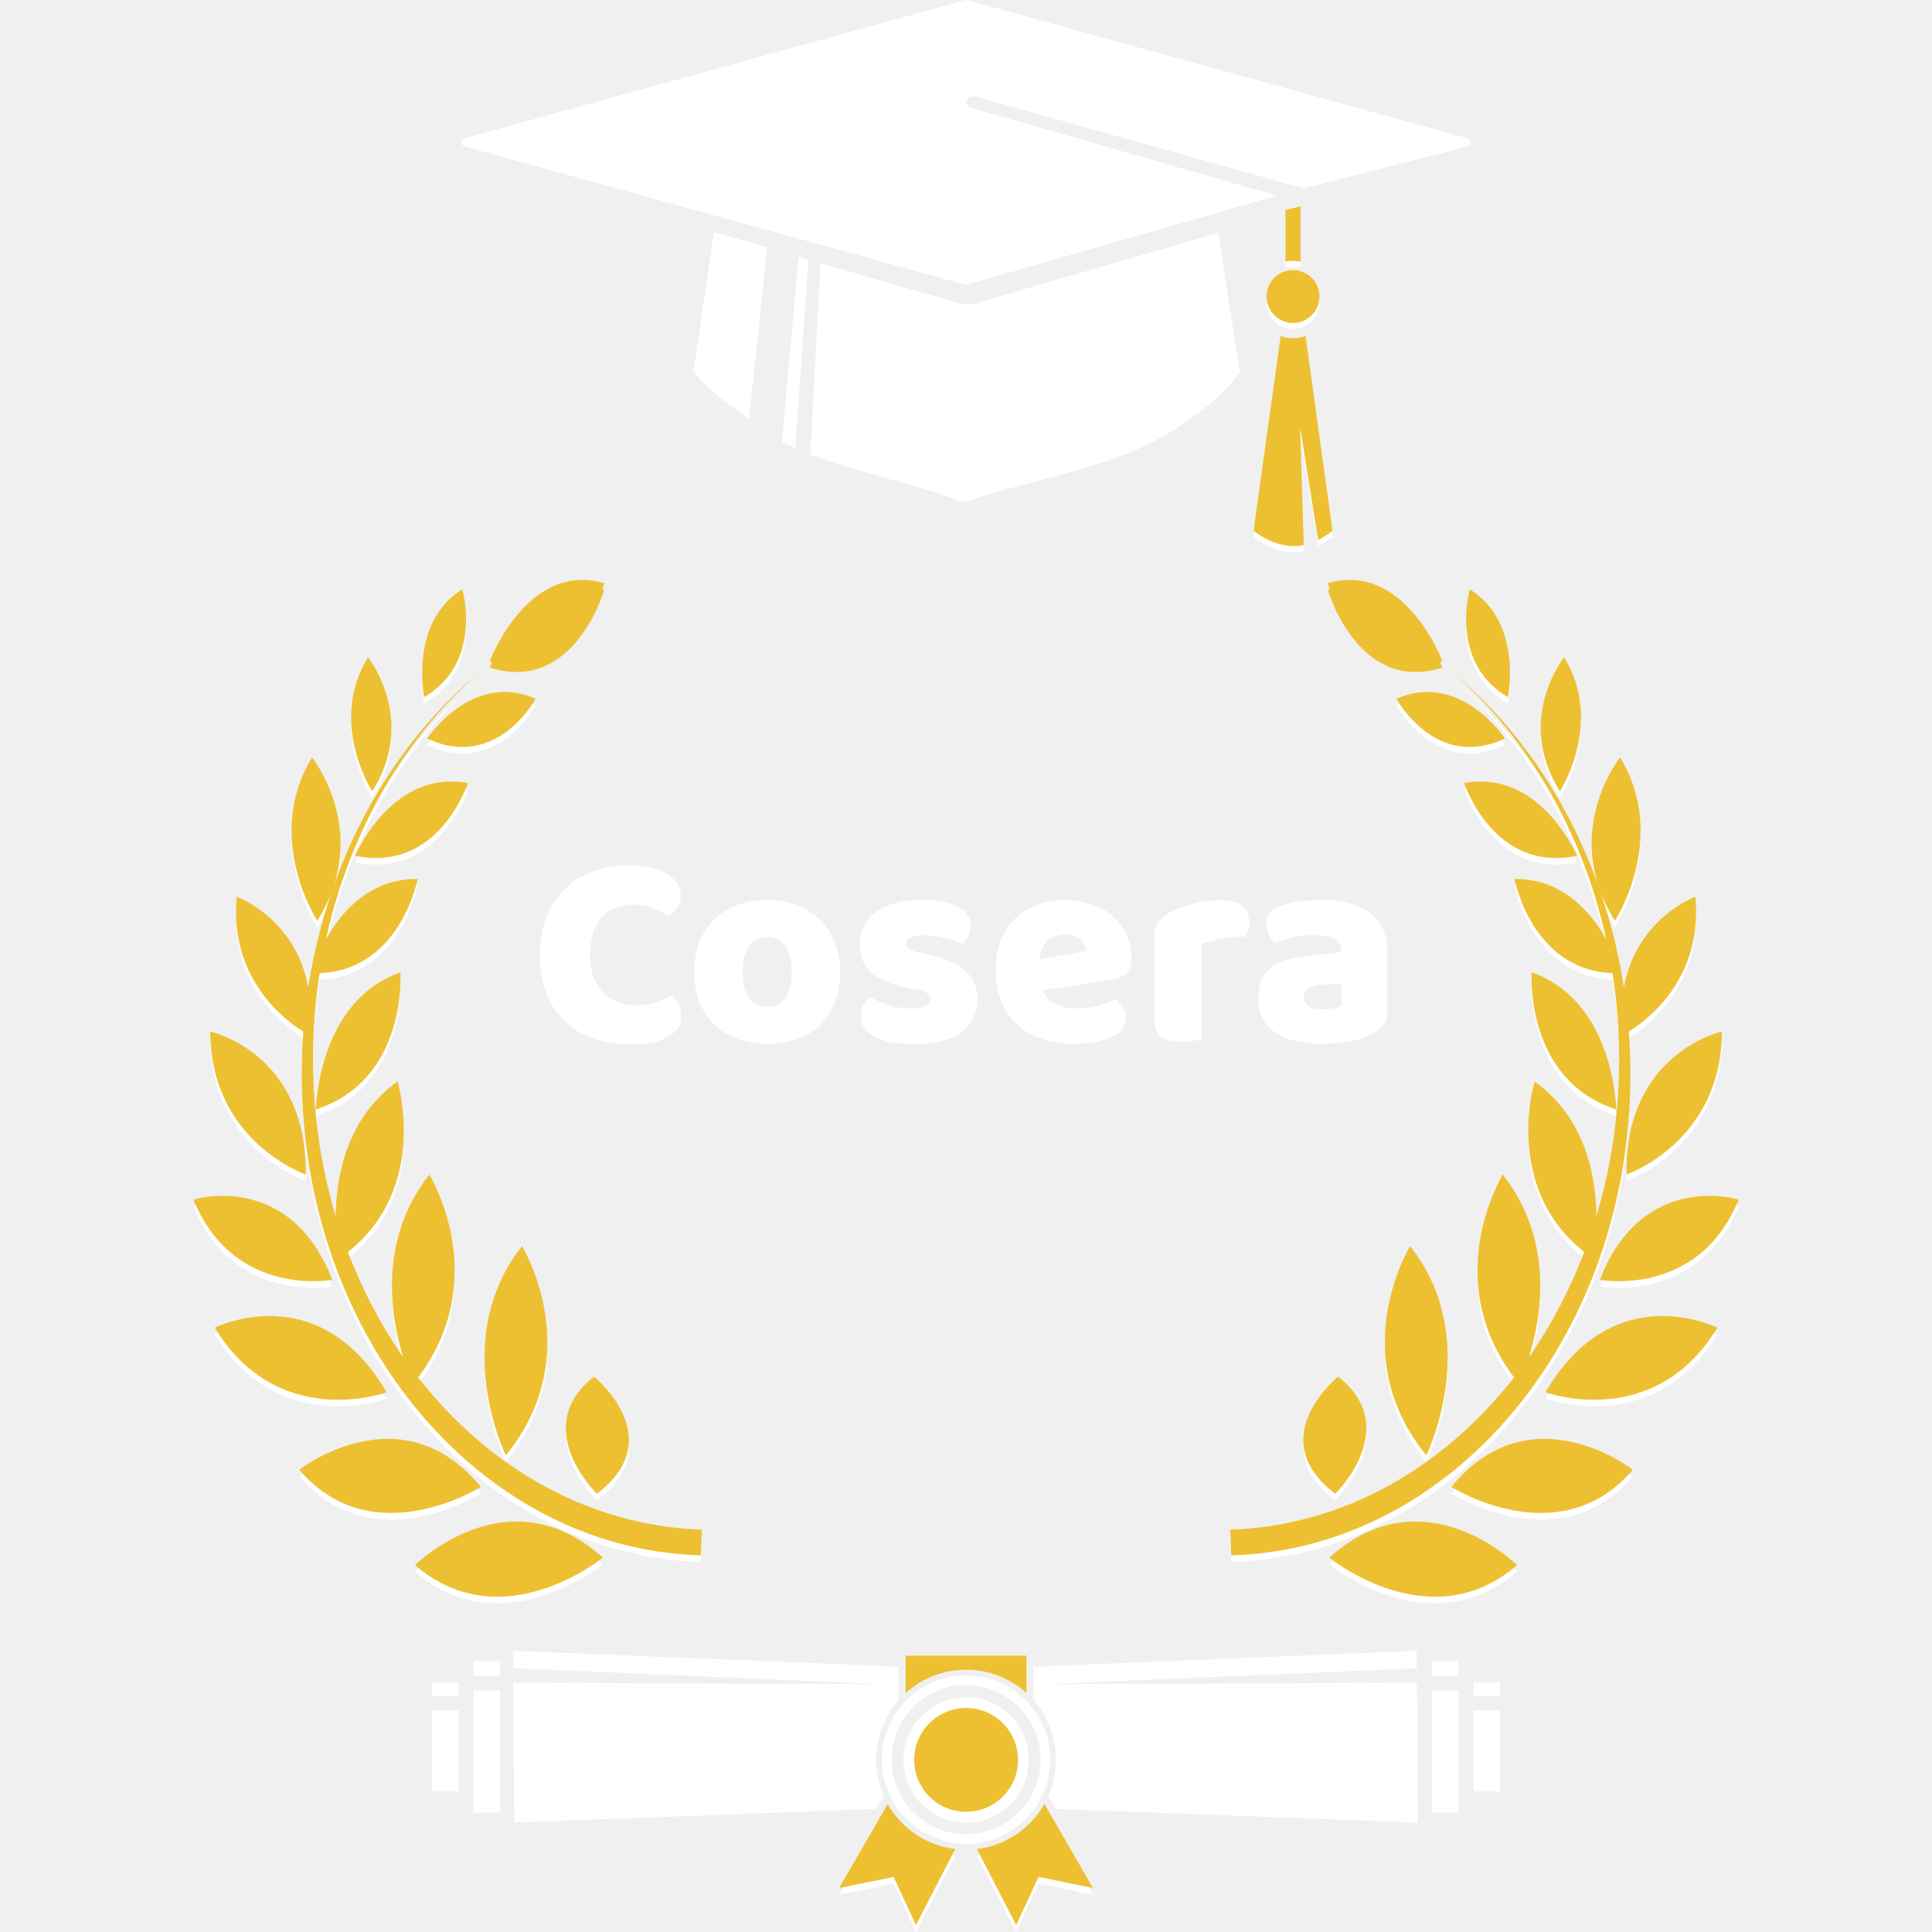
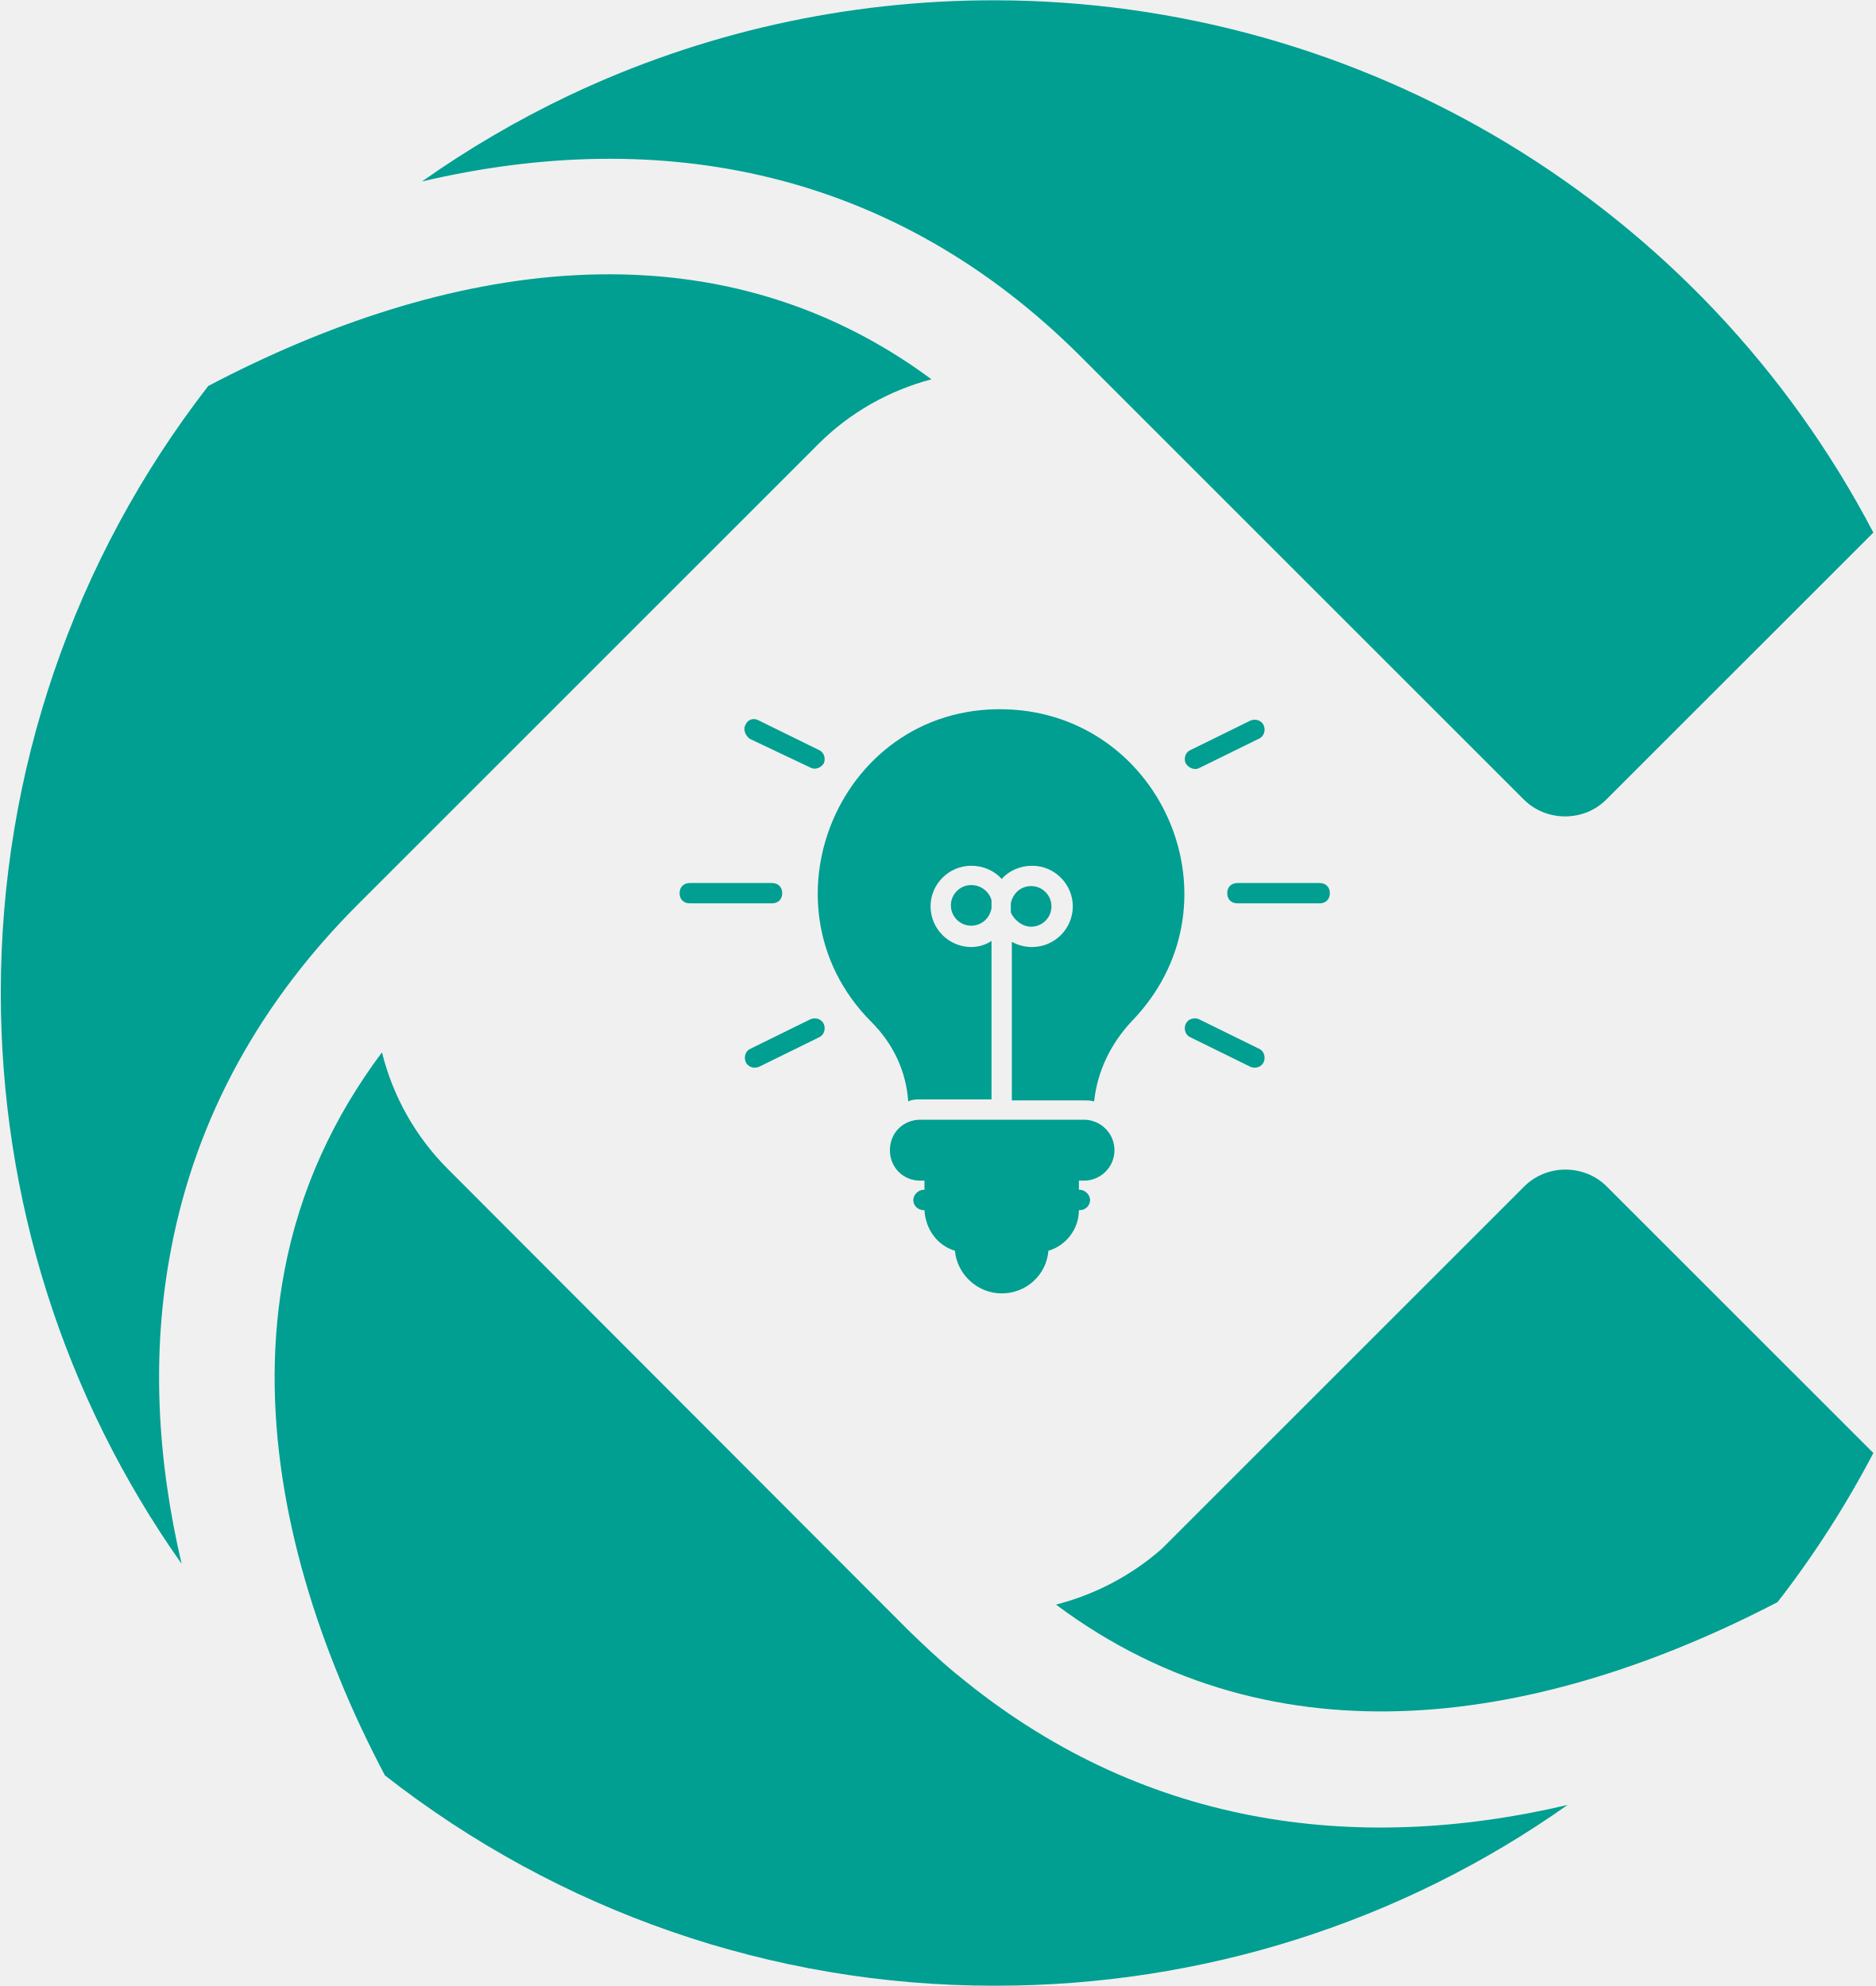
- <svg xmlns="http://www.w3.org/2000/svg" width="500" zoomAndPan="magnify" viewBox="0 0 375 375" height="500" preserveAspectRatio="xMidYMid meet" version="1.2">
+ <svg xmlns="http://www.w3.org/2000/svg" width="1133" zoomAndPan="magnify" viewBox="0 0 849.75 900" height="1200" preserveAspectRatio="xMidYMid meet" version="1.2">
  <defs>
-     <clipPath id="49f5b177ad">
-       <path d="M 37.5 233 L 65 233 L 65 250 L 37.5 250 Z M 37.5 233 " />
+     <clipPath id="e195f8135b">
+       <path d="M 124 476 L 711 476 L 711 899.867 L 124 899.867 Z M 124 476 " />
    </clipPath>
-     <clipPath id="f34820e0f9">
-       <path d="M 37.5 232 L 65 232 L 65 249 L 37.5 249 Z M 37.5 232 " />
+     <clipPath id="f8653b97f6">
+       <path d="M 191 0.133 L 849 0.133 L 849 370 L 191 370 Z M 191 0.133 " />
    </clipPath>
-     <clipPath id="56813b1e7e">
-       <path d="M 310 233 L 337.477 233 L 337.477 250 L 310 250 Z M 310 233 " />
+     <clipPath id="a18315526a">
+       <path d="M 556 400 L 602.918 400 L 602.918 410 L 556 410 Z M 556 400 " />
    </clipPath>
-     <clipPath id="a5458ca420">
-       <path d="M 310 232 L 337.477 232 L 337.477 248.738 L 310 248.738 Z M 310 232 " />
+     <clipPath id="cc26620bc3">
+       <path d="M 307.504 400 L 355 400 L 355 410 L 307.504 410 Z M 307.504 400 " />
    </clipPath>
-     <clipPath id="ec822057a4">
-       <path d="M 162.309 351.391 L 186 351.391 L 186 374.977 L 162.309 374.977 Z M 162.309 351.391 " />
-     </clipPath>
-     <clipPath id="b11f789f20">
-       <path d="M 189.16 351.391 L 212.848 351.391 L 212.848 374.977 L 189.16 374.977 Z M 189.16 351.391 " />
+     <clipPath id="5e6215765e">
+       <path d="M 403 507 L 505 507 L 505 586.539 L 403 586.539 Z M 403 507 " />
    </clipPath>
  </defs>
-   <g id="6765a0bdbd">
-     <path style=" stroke:none;fill-rule:evenodd;fill:#ffffff;fill-opacity:1;" d="M 250.973 51.812 C 250.469 51.812 249.98 51.871 249.512 51.969 L 249.512 41.91 L 252.43 41.254 L 252.43 51.969 C 251.953 51.867 251.461 51.812 250.973 51.812 " />
-     <path style=" stroke:none;fill-rule:evenodd;fill:#edc032;fill-opacity:1;" d="M 250.973 50.637 C 250.469 50.637 249.98 50.688 249.512 50.789 L 249.512 40.734 L 252.43 40.074 L 252.43 50.789 C 251.953 50.688 251.461 50.637 250.973 50.637 " />
-     <path style=" stroke:none;fill-rule:evenodd;fill:#ffffff;fill-opacity:1;" d="M 250.973 63.867 C 248.137 63.867 245.84 61.57 245.84 58.734 C 245.84 55.902 248.137 53.602 250.973 53.602 C 253.805 53.602 256.102 55.902 256.102 58.734 C 256.102 61.57 253.805 63.867 250.973 63.867 " />
-     <path style=" stroke:none;fill-rule:evenodd;fill:#edc032;fill-opacity:1;" d="M 250.973 62.691 C 248.137 62.691 245.84 60.391 245.84 57.559 C 245.84 54.723 248.137 52.426 250.973 52.426 C 253.805 52.426 256.102 54.723 256.102 57.559 C 256.102 60.391 253.805 62.691 250.973 62.691 " />
-     <path style=" stroke:none;fill-rule:evenodd;fill:#ffffff;fill-opacity:1;" d="M 253.059 106.969 C 249.98 107.594 246.746 106.777 243.312 104.199 L 248.578 66.41 C 249.324 66.684 250.121 66.836 250.973 66.836 C 251.82 66.836 252.652 66.68 253.41 66.391 L 258.633 104.199 C 257.711 104.926 256.785 105.527 255.84 105.992 L 254.789 99.414 L 252.348 84.082 L 252.824 99.414 L 253.059 106.969 " />
-     <path style=" stroke:none;fill-rule:evenodd;fill:#edc032;fill-opacity:1;" d="M 253.059 105.789 C 249.98 106.418 246.746 105.598 243.312 103.02 L 248.578 65.23 C 249.324 65.508 250.121 65.656 250.973 65.656 C 251.82 65.656 252.652 65.5 253.41 65.215 L 258.633 103.02 C 257.711 103.75 256.785 104.352 255.84 104.816 L 254.789 98.234 L 252.348 82.902 L 252.824 98.234 L 253.059 105.789 " />
-     <path style=" stroke:none;fill-rule:evenodd;fill:#ffffff;fill-opacity:1;" d="M 284.781 26.82 L 187.781 0.043 C 187.602 -0.012 187.43 -0.012 187.246 0.043 L 90.246 26.82 C 89.836 26.93 89.566 27.254 89.566 27.633 C 89.566 28.016 89.836 28.336 90.246 28.449 L 187.246 55.227 C 187.43 55.281 187.602 55.281 187.781 55.227 L 247.805 37.984 L 188.609 20.961 C 186.758 20.348 187.559 18.363 189.438 18.777 L 253.031 36.566 L 284.781 28.449 C 285.191 28.336 285.461 28.016 285.461 27.633 C 285.461 27.254 285.191 26.93 284.781 26.82 " />
-     <path style=" stroke:none;fill-rule:evenodd;fill:#ffffff;fill-opacity:1;" d="M 145.383 81.336 C 141.672 78.738 137.059 75.48 134.613 72.105 L 138.57 45.07 L 148.922 47.969 Z M 154.371 86.988 C 153.625 86.656 152.883 86.312 152.16 85.945 C 152.031 85.879 151.898 85.816 151.77 85.746 L 155.012 49.84 L 156.93 50.395 Z M 236.453 45.211 L 240.641 72.289 C 237.02 77.477 229.594 82.844 223.207 86.043 C 212.32 91.5 199.199 93.277 187.047 97.535 C 177.305 93.727 166.734 91.891 157.285 88.207 L 159.246 51.066 L 185.832 58.777 C 187.078 59.145 188.395 59.148 189.641 58.777 L 236.453 45.211 " />
-     <path style=" stroke:none;fill-rule:nonzero;fill:#ffffff;fill-opacity:1;" d="M 136.039 303.18 C 91.98 301.859 57.367 259.02 58.598 207.125 C 59.332 176.023 72.785 148.695 92.934 131.887 C 74.035 148.414 61.488 174.559 60.785 204.238 C 59.586 254.883 93.289 296.715 136.246 298.188 L 136.039 303.18 " />
-     <path style=" stroke:none;fill-rule:nonzero;fill:#ffffff;fill-opacity:1;" d="M 80.211 269.863 C 80.211 269.863 69.078 247.387 83.336 229.254 C 83.336 229.254 96.27 250.16 80.211 269.863 " />
-     <path style=" stroke:none;fill-rule:nonzero;fill:#ffffff;fill-opacity:1;" d="M 98.184 283.75 C 98.184 283.75 87.047 261.273 101.312 243.145 C 101.312 243.145 114.246 264.047 98.184 283.75 " />
-     <path style=" stroke:none;fill-rule:nonzero;fill:#ffffff;fill-opacity:1;" d="M 115.855 291.219 C 115.855 291.219 102.672 278.434 115.293 268.477 C 115.293 268.477 130.129 280.41 115.855 291.219 " />
-     <path style=" stroke:none;fill-rule:nonzero;fill:#ffffff;fill-opacity:1;" d="M 75.043 271.516 C 75.043 271.516 53.984 279.254 41.691 258.977 C 41.691 258.977 61.793 248.828 75.043 271.516 " />
-     <path style=" stroke:none;fill-rule:nonzero;fill:#ffffff;fill-opacity:1;" d="M 93.32 289.879 C 93.32 289.879 72.336 303.234 58.082 286.547 C 58.082 286.547 77.895 271.074 93.32 289.879 " />
-     <path style=" stroke:none;fill-rule:nonzero;fill:#ffffff;fill-opacity:1;" d="M 117.004 303.605 C 117.004 303.605 97.445 319.668 80.562 305.059 C 80.562 305.059 98.629 287.055 117.004 303.605 " />
-     <g clip-rule="nonzero" clip-path="url(#49f5b177ad)">
-       <path style=" stroke:none;fill-rule:nonzero;fill:#ffffff;fill-opacity:1;" d="M 64.5 249.684 C 64.5 249.684 45.371 253.305 37.547 234.117 C 37.547 234.117 56.18 228.297 64.5 249.684 " />
+   <g id="a99c7ca1f6">
+     <path style=" stroke:none;fill-rule:evenodd;fill:#009f91;fill-opacity:1;" d="M 805.352 726.035 C 821.77 704.898 836.305 682.246 848.762 658.465 L 727.965 537.672 C 717.773 527.48 700.789 527.48 690.594 537.672 L 526.391 701.875 C 512.422 714.145 496 722.637 478.449 727.168 C 578.48 801.91 699.656 780.961 805.352 726.035 " />
+     <g clip-rule="nonzero" clip-path="url(#e195f8135b)">
+       <path style=" stroke:none;fill-rule:evenodd;fill:#009f91;fill-opacity:1;" d="M 173.062 476.895 C 151.168 506.152 135.883 538.992 128.898 575.797 C 117.008 638.082 130.031 702.633 153.812 760.574 C 159.852 775.484 166.836 790.207 174.383 804.551 C 253.277 866.27 349.914 899.867 450.137 899.867 L 451.27 899.867 C 544.695 899.867 634.918 871.18 710.223 817.953 C 613.023 840.793 516.195 827.203 433.906 759.066 L 433.148 758.5 C 425.41 752.082 418.238 745.289 411.066 738.305 L 202.883 529.742 C 188.164 515.023 177.969 496.715 173.062 476.895 " />
    </g>
-     <path style=" stroke:none;fill-rule:nonzero;fill:#ffffff;fill-opacity:1;" d="M 59.324 229.246 C 59.324 229.246 40.82 222.859 40.82 201.492 C 40.82 201.492 59.684 205.637 59.324 229.246 " />
-     <path style=" stroke:none;fill-rule:nonzero;fill:#ffffff;fill-opacity:1;" d="M 60.098 202.211 C 60.098 202.211 44.164 194.387 45.945 175.336 C 45.945 175.336 62.383 181.199 60.098 202.211 " />
-     <path style=" stroke:none;fill-rule:nonzero;fill:#ffffff;fill-opacity:1;" d="M 61.586 180.008 C 61.586 180.008 51.059 163.953 60.562 148.285 C 60.562 148.285 72.348 162.91 61.586 180.008 " />
-     <path style=" stroke:none;fill-rule:nonzero;fill:#ffffff;fill-opacity:1;" d="M 72.258 154.871 C 72.258 154.871 63.617 141.695 71.422 128.84 C 71.422 128.84 81.09 140.844 72.258 154.871 " />
-     <path style=" stroke:none;fill-rule:nonzero;fill:#ffffff;fill-opacity:1;" d="M 82.324 136.602 C 82.324 136.602 79.395 122.035 89.738 115.668 C 89.738 115.668 93.875 129.816 82.324 136.602 " />
-     <path style=" stroke:none;fill-rule:nonzero;fill:#ffffff;fill-opacity:1;" d="M 65.852 245.512 C 65.852 245.512 61.012 222.754 77.152 211.199 C 77.152 211.199 83.879 233.113 65.852 245.512 " />
-     <path style=" stroke:none;fill-rule:nonzero;fill:#ffffff;fill-opacity:1;" d="M 61.328 216.617 C 61.328 216.617 61.605 195.668 77.711 190.023 C 77.711 190.023 79.219 210.754 61.328 216.617 " />
-     <path style=" stroke:none;fill-rule:nonzero;fill:#ffffff;fill-opacity:1;" d="M 60.395 190.16 C 60.395 190.16 65.551 171.668 81.066 171.891 C 81.066 171.891 77.527 190.758 60.395 190.16 " />
-     <path style=" stroke:none;fill-rule:nonzero;fill:#ffffff;fill-opacity:1;" d="M 68.922 167.383 C 68.922 167.383 76.031 150.523 90.816 153.266 C 90.816 153.266 85.203 170.758 68.922 167.383 " />
-     <path style=" stroke:none;fill-rule:nonzero;fill:#ffffff;fill-opacity:1;" d="M 82.902 144.625 C 82.902 144.625 91.59 131.449 103.965 136.902 C 103.965 136.902 96.477 150.934 82.902 144.625 " />
-     <path style=" stroke:none;fill-rule:nonzero;fill:#edc032;fill-opacity:1;" d="M 95.066 129.586 C 95.066 129.586 102.383 110.121 117.301 114.469 C 117.301 114.469 111.484 134.785 95.066 129.586 " />
-     <path style=" stroke:none;fill-rule:nonzero;fill:#edc032;fill-opacity:1;" d="M 80.562 303.785 C 97.445 318.395 117.004 302.332 117.004 302.332 C 98.629 285.781 80.562 303.785 80.562 303.785 " />
-     <path style=" stroke:none;fill-rule:nonzero;fill:#edc032;fill-opacity:1;" d="M 81.156 267.359 C 95.719 248.023 83.336 227.984 83.336 227.984 C 73.277 240.773 75.855 255.719 78.246 263.414 C 73.949 257.234 70.336 250.379 67.527 243.004 C 83.449 230.441 77.152 209.926 77.152 209.926 C 67.215 217.039 65.234 228.398 65.176 236.082 C 62.082 225.762 60.512 214.598 60.785 202.961 C 60.898 198.168 61.324 193.465 62.039 188.883 C 77.75 188.266 81.066 170.617 81.066 170.617 C 71.832 170.484 66.266 176.98 63.277 182.262 C 67.895 161.273 78.578 143.168 92.934 130.613 C 80.621 140.887 70.812 155.09 64.875 171.684 C 69.242 157.805 60.562 147.012 60.562 147.012 C 51.059 162.68 61.586 178.734 61.586 178.734 C 62.734 176.902 63.617 175.102 64.293 173.344 C 62.312 179.191 60.805 185.316 59.836 191.664 C 57.355 178.141 45.945 174.062 45.945 174.062 C 44.465 189.863 55.176 197.938 58.871 200.23 C 58.734 202.094 58.641 203.965 58.598 205.852 C 57.367 257.746 91.98 300.582 136.039 301.906 L 136.246 296.914 C 114.34 296.16 94.848 284.914 81.156 267.359 " />
-     <path style=" stroke:none;fill-rule:nonzero;fill:#edc032;fill-opacity:1;" d="M 101.312 241.871 C 87.047 260 98.184 282.477 98.184 282.477 C 114.246 262.77 101.312 241.871 101.312 241.871 " />
-     <path style=" stroke:none;fill-rule:nonzero;fill:#edc032;fill-opacity:1;" d="M 115.293 267.203 C 102.672 277.16 115.855 289.941 115.855 289.941 C 130.129 279.133 115.293 267.203 115.293 267.203 " />
-     <path style=" stroke:none;fill-rule:nonzero;fill:#edc032;fill-opacity:1;" d="M 75.043 270.238 C 61.793 247.555 41.691 257.703 41.691 257.703 C 53.984 277.98 75.043 270.238 75.043 270.238 " />
-     <path style=" stroke:none;fill-rule:nonzero;fill:#edc032;fill-opacity:1;" d="M 58.082 285.273 C 72.336 301.961 93.32 288.605 93.32 288.605 C 77.895 269.805 58.082 285.273 58.082 285.273 " />
-     <g clip-rule="nonzero" clip-path="url(#f34820e0f9)">
-       <path style=" stroke:none;fill-rule:nonzero;fill:#edc032;fill-opacity:1;" d="M 64.5 248.41 C 56.18 227.023 37.547 232.844 37.547 232.844 C 45.371 252.035 64.5 248.41 64.5 248.41 " />
+     <path style=" stroke:none;fill-rule:evenodd;fill:#009f91;fill-opacity:1;" d="M 422.016 171.887 C 322.359 98.09 200.996 118.852 94.359 174.906 C 33.207 253.801 0.363 350.062 0.363 449.906 C 0.363 543.145 28.863 632.984 82.277 708.672 C 71.332 661.863 68.312 613.547 77.559 565.793 C 89.074 505.395 118.707 453.305 162.117 409.891 L 370.867 201.145 C 385.02 186.988 402.762 176.984 422.016 171.887 " />
+     <g clip-rule="nonzero" clip-path="url(#f8653b97f6)">
+       <path style=" stroke:none;fill-rule:evenodd;fill:#009f91;fill-opacity:1;" d="M 848.762 241.344 C 771.188 93.184 617.93 0.133 450.137 0.133 C 383.699 0.133 318.207 14.664 257.996 43.164 C 234.594 54.301 212.32 67.324 191.184 82.234 C 299.711 56.754 405.215 76.949 489.961 161.883 L 690.406 362.328 C 700.598 372.52 717.586 372.52 727.777 362.328 Z M 848.762 241.344 " />
    </g>
-     <path style=" stroke:none;fill-rule:nonzero;fill:#edc032;fill-opacity:1;" d="M 59.324 227.973 C 59.684 204.363 40.82 200.219 40.82 200.219 C 40.82 221.586 59.324 227.973 59.324 227.973 " />
-     <path style=" stroke:none;fill-rule:nonzero;fill:#edc032;fill-opacity:1;" d="M 71.422 127.566 C 63.617 140.422 72.258 153.598 72.258 153.598 C 81.09 139.57 71.422 127.566 71.422 127.566 " />
-     <path style=" stroke:none;fill-rule:nonzero;fill:#edc032;fill-opacity:1;" d="M 89.738 114.395 C 79.395 120.762 82.324 135.328 82.324 135.328 C 93.875 128.543 89.738 114.395 89.738 114.395 " />
-     <path style=" stroke:none;fill-rule:nonzero;fill:#edc032;fill-opacity:1;" d="M 61.328 215.344 C 79.219 209.48 77.711 188.75 77.711 188.75 C 61.605 194.395 61.328 215.344 61.328 215.344 " />
-     <path style=" stroke:none;fill-rule:nonzero;fill:#edc032;fill-opacity:1;" d="M 68.922 166.109 C 85.203 169.484 90.816 151.992 90.816 151.992 C 76.031 149.25 68.922 166.109 68.922 166.109 " />
-     <path style=" stroke:none;fill-rule:nonzero;fill:#edc032;fill-opacity:1;" d="M 103.965 135.629 C 91.59 130.176 82.902 143.352 82.902 143.352 C 96.477 149.66 103.965 135.629 103.965 135.629 " />
-     <path style=" stroke:none;fill-rule:nonzero;fill:#edc032;fill-opacity:1;" d="M 117.301 113.191 C 102.383 108.848 95.066 128.312 95.066 128.312 C 111.484 133.512 117.301 113.191 117.301 113.191 " />
-     <path style=" stroke:none;fill-rule:nonzero;fill:#ffffff;fill-opacity:1;" d="M 238.984 303.18 C 283.047 301.859 317.664 259.02 316.434 207.125 C 315.695 176.023 302.242 148.695 282.094 131.887 C 300.992 148.414 313.539 174.559 314.242 204.238 C 315.441 254.883 281.742 296.715 238.781 298.188 L 238.984 303.18 " />
-     <path style=" stroke:none;fill-rule:nonzero;fill:#ffffff;fill-opacity:1;" d="M 294.816 269.863 C 294.816 269.863 305.949 247.387 291.691 229.254 C 291.691 229.254 278.758 250.16 294.816 269.863 " />
-     <path style=" stroke:none;fill-rule:nonzero;fill:#ffffff;fill-opacity:1;" d="M 276.844 283.75 C 276.844 283.75 287.98 261.273 273.719 243.145 C 273.719 243.145 260.785 264.047 276.844 283.75 " />
-     <path style=" stroke:none;fill-rule:nonzero;fill:#ffffff;fill-opacity:1;" d="M 259.172 291.219 C 259.172 291.219 272.355 278.434 259.734 268.477 C 259.734 268.477 244.898 280.41 259.172 291.219 " />
-     <path style=" stroke:none;fill-rule:nonzero;fill:#ffffff;fill-opacity:1;" d="M 299.984 271.516 C 299.984 271.516 321.043 279.254 333.34 258.977 C 333.34 258.977 313.238 248.828 299.984 271.516 " />
-     <path style=" stroke:none;fill-rule:nonzero;fill:#ffffff;fill-opacity:1;" d="M 281.707 289.879 C 281.707 289.879 302.688 303.234 316.945 286.547 C 316.945 286.547 297.137 271.074 281.707 289.879 " />
-     <path style=" stroke:none;fill-rule:nonzero;fill:#ffffff;fill-opacity:1;" d="M 258.023 303.605 C 258.023 303.605 277.582 319.668 294.469 305.059 C 294.469 305.059 276.398 287.055 258.023 303.605 " />
-     <g clip-rule="nonzero" clip-path="url(#56813b1e7e)">
-       <path style=" stroke:none;fill-rule:nonzero;fill:#ffffff;fill-opacity:1;" d="M 310.523 249.684 C 310.523 249.684 329.66 253.305 337.48 234.117 C 337.48 234.117 318.848 228.297 310.523 249.684 " />
+     <path style=" stroke:none;fill-rule:nonzero;fill:#009f91;fill-opacity:1;" d="M 537.152 345.844 C 536.23 343.543 537.152 340.781 539.453 339.859 L 566.613 326.512 C 568.914 325.59 571.676 326.512 572.598 328.812 C 573.52 331.113 572.598 333.875 570.297 334.797 L 543.137 348.145 C 541.293 349.066 538.531 348.145 537.152 345.844 Z M 537.152 345.844 " />
+     <g clip-rule="nonzero" clip-path="url(#a18315526a)">
+       <path style=" stroke:none;fill-rule:nonzero;fill:#009f91;fill-opacity:1;" d="M 597.914 409.371 L 560.629 409.371 C 557.867 409.371 556.023 407.527 556.023 404.766 C 556.023 402.004 557.867 400.164 560.629 400.164 L 597.914 400.164 C 600.676 400.164 602.52 402.004 602.52 404.766 C 602.52 407.527 600.676 409.371 597.914 409.371 Z M 597.914 409.371 " />
    </g>
-     <path style=" stroke:none;fill-rule:nonzero;fill:#ffffff;fill-opacity:1;" d="M 315.703 229.246 C 315.703 229.246 334.207 222.859 334.207 201.492 C 334.207 201.492 315.344 205.637 315.703 229.246 " />
-     <path style=" stroke:none;fill-rule:nonzero;fill:#ffffff;fill-opacity:1;" d="M 314.926 202.211 C 314.926 202.211 330.863 194.387 329.078 175.336 C 329.078 175.336 312.645 181.199 314.926 202.211 " />
-     <path style=" stroke:none;fill-rule:nonzero;fill:#ffffff;fill-opacity:1;" d="M 313.441 180.008 C 313.441 180.008 323.973 163.953 314.465 148.285 C 314.465 148.285 302.68 162.91 313.441 180.008 " />
-     <path style=" stroke:none;fill-rule:nonzero;fill:#ffffff;fill-opacity:1;" d="M 302.77 154.871 C 302.77 154.871 311.41 141.695 303.605 128.84 C 303.605 128.84 293.938 140.844 302.77 154.871 " />
-     <path style=" stroke:none;fill-rule:nonzero;fill:#ffffff;fill-opacity:1;" d="M 292.703 136.602 C 292.703 136.602 295.633 122.035 285.289 115.668 C 285.289 115.668 281.156 129.816 292.703 136.602 " />
-     <path style=" stroke:none;fill-rule:nonzero;fill:#ffffff;fill-opacity:1;" d="M 309.176 245.512 C 309.176 245.512 314.016 222.754 297.871 211.199 C 297.871 211.199 291.148 233.113 309.176 245.512 " />
-     <path style=" stroke:none;fill-rule:nonzero;fill:#ffffff;fill-opacity:1;" d="M 313.699 216.617 C 313.699 216.617 313.426 195.668 297.316 190.023 C 297.316 190.023 295.809 210.754 313.699 216.617 " />
-     <path style=" stroke:none;fill-rule:nonzero;fill:#ffffff;fill-opacity:1;" d="M 314.629 190.16 C 314.629 190.16 309.477 171.668 293.961 171.891 C 293.961 171.891 297.504 190.758 314.629 190.16 " />
-     <path style=" stroke:none;fill-rule:nonzero;fill:#ffffff;fill-opacity:1;" d="M 306.102 167.383 C 306.102 167.383 298.996 150.523 284.211 153.266 C 284.211 153.266 289.824 170.758 306.102 167.383 " />
-     <path style=" stroke:none;fill-rule:nonzero;fill:#ffffff;fill-opacity:1;" d="M 292.125 144.625 C 292.125 144.625 283.438 131.449 271.066 136.902 C 271.066 136.902 278.551 150.934 292.125 144.625 " />
-     <path style=" stroke:none;fill-rule:nonzero;fill:#edc032;fill-opacity:1;" d="M 279.965 129.586 C 279.965 129.586 272.641 110.121 257.727 114.469 C 257.727 114.469 263.543 134.785 279.965 129.586 " />
-     <path style=" stroke:none;fill-rule:nonzero;fill:#edc032;fill-opacity:1;" d="M 294.469 303.785 C 277.582 318.395 258.023 302.332 258.023 302.332 C 276.398 285.781 294.469 303.785 294.469 303.785 " />
-     <path style=" stroke:none;fill-rule:nonzero;fill:#edc032;fill-opacity:1;" d="M 293.867 267.359 C 279.309 248.023 291.691 227.984 291.691 227.984 C 301.75 240.773 299.172 255.719 296.781 263.414 C 301.078 257.234 304.691 250.379 307.504 243.004 C 291.578 230.441 297.871 209.926 297.871 209.926 C 307.812 217.039 309.793 228.398 309.852 236.082 C 312.945 225.762 314.516 214.598 314.242 202.961 C 314.129 198.168 313.699 193.465 312.988 188.883 C 297.277 188.266 293.961 170.617 293.961 170.617 C 303.195 170.484 308.762 176.98 311.75 182.262 C 307.133 161.273 296.449 143.168 282.094 130.613 C 294.406 140.887 304.211 155.09 310.152 171.684 C 305.785 157.805 314.465 147.012 314.465 147.012 C 323.973 162.68 313.441 178.734 313.441 178.734 C 312.293 176.902 311.41 175.102 310.734 173.344 C 312.715 179.191 314.223 185.316 315.191 191.664 C 317.672 178.141 329.078 174.062 329.078 174.062 C 330.559 189.863 319.852 197.938 316.156 200.23 C 316.293 202.094 316.387 203.965 316.434 205.852 C 317.664 257.746 283.047 300.582 238.984 301.906 L 238.781 296.914 C 260.688 296.16 280.18 284.914 293.867 267.359 " />
-     <path style=" stroke:none;fill-rule:nonzero;fill:#edc032;fill-opacity:1;" d="M 273.719 241.871 C 287.98 260 276.844 282.477 276.844 282.477 C 260.785 262.77 273.719 241.871 273.719 241.871 " />
-     <path style=" stroke:none;fill-rule:nonzero;fill:#edc032;fill-opacity:1;" d="M 259.734 267.203 C 272.355 277.16 259.172 289.941 259.172 289.941 C 244.898 279.133 259.734 267.203 259.734 267.203 " />
-     <path style=" stroke:none;fill-rule:nonzero;fill:#edc032;fill-opacity:1;" d="M 299.984 270.238 C 313.238 247.555 333.34 257.703 333.34 257.703 C 321.043 277.98 299.984 270.238 299.984 270.238 " />
-     <path style=" stroke:none;fill-rule:nonzero;fill:#edc032;fill-opacity:1;" d="M 316.945 285.273 C 302.688 301.961 281.707 288.605 281.707 288.605 C 297.137 269.805 316.945 285.273 316.945 285.273 " />
-     <g clip-rule="nonzero" clip-path="url(#a5458ca420)">
-       <path style=" stroke:none;fill-rule:nonzero;fill:#edc032;fill-opacity:1;" d="M 310.523 248.41 C 318.848 227.023 337.48 232.844 337.48 232.844 C 329.66 252.035 310.523 248.41 310.523 248.41 " />
+     <path style=" stroke:none;fill-rule:nonzero;fill:#009f91;fill-opacity:1;" d="M 566.613 483.484 L 539.453 470.133 C 537.152 469.215 536.23 466.453 537.152 464.148 C 538.07 461.848 540.836 460.926 543.137 461.848 L 570.297 475.199 C 572.598 476.117 573.52 478.879 572.598 481.184 C 571.676 483.484 568.914 484.406 566.613 483.484 Z M 566.613 483.484 " />
+     <path style=" stroke:none;fill-rule:nonzero;fill:#009f91;fill-opacity:1;" d="M 366.828 347.684 L 339.668 334.797 C 337.828 333.414 336.445 330.652 337.828 328.352 C 338.746 326.051 341.508 325.129 343.812 326.512 L 370.973 339.859 C 373.273 340.781 374.191 343.543 373.273 345.844 C 371.891 348.145 369.129 349.066 366.828 347.684 Z M 366.828 347.684 " />
+     <g clip-rule="nonzero" clip-path="url(#cc26620bc3)">
+       <path style=" stroke:none;fill-rule:nonzero;fill:#009f91;fill-opacity:1;" d="M 349.797 409.371 L 312.508 409.371 C 309.746 409.371 307.906 407.527 307.906 404.766 C 307.906 402.004 309.746 400.164 312.508 400.164 L 349.797 400.164 C 352.559 400.164 354.398 402.004 354.398 404.766 C 354.398 407.527 352.559 409.371 349.797 409.371 Z M 349.797 409.371 " />
    </g>
-     <path style=" stroke:none;fill-rule:nonzero;fill:#edc032;fill-opacity:1;" d="M 315.703 227.973 C 315.344 204.363 334.207 200.219 334.207 200.219 C 334.207 221.586 315.703 227.973 315.703 227.973 " />
-     <path style=" stroke:none;fill-rule:nonzero;fill:#edc032;fill-opacity:1;" d="M 303.605 127.566 C 311.41 140.422 302.77 153.598 302.77 153.598 C 293.938 139.57 303.605 127.566 303.605 127.566 " />
-     <path style=" stroke:none;fill-rule:nonzero;fill:#edc032;fill-opacity:1;" d="M 285.289 114.395 C 295.633 120.762 292.703 135.328 292.703 135.328 C 281.156 128.543 285.289 114.395 285.289 114.395 " />
-     <path style=" stroke:none;fill-rule:nonzero;fill:#edc032;fill-opacity:1;" d="M 313.699 215.344 C 295.809 209.48 297.316 188.75 297.316 188.75 C 313.426 194.395 313.699 215.344 313.699 215.344 " />
-     <path style=" stroke:none;fill-rule:nonzero;fill:#edc032;fill-opacity:1;" d="M 306.102 166.109 C 289.824 169.484 284.211 151.992 284.211 151.992 C 298.996 149.25 306.102 166.109 306.102 166.109 " />
-     <path style=" stroke:none;fill-rule:nonzero;fill:#edc032;fill-opacity:1;" d="M 271.066 135.629 C 283.438 130.176 292.125 143.352 292.125 143.352 C 278.551 149.66 271.066 135.629 271.066 135.629 " />
-     <path style=" stroke:none;fill-rule:nonzero;fill:#edc032;fill-opacity:1;" d="M 257.727 113.191 C 272.641 108.848 279.965 128.312 279.965 128.312 C 263.543 133.512 257.727 113.191 257.727 113.191 " />
-     <path style=" stroke:none;fill-rule:evenodd;fill:#ffffff;fill-opacity:1;" d="M 97.09 351.844 L 97.09 328.09 L 91.926 328.09 L 91.926 351.844 Z M 89.039 347.711 L 89.039 331.992 L 83.871 331.992 L 83.871 347.711 Z M 89.039 329.148 L 89.039 326.512 L 83.871 326.512 L 83.871 329.148 Z M 97.09 325.246 L 97.09 322.375 L 91.926 322.375 L 91.926 325.246 Z M 199.246 321.355 L 175.781 321.355 L 175.781 328.637 C 178.879 325.816 182.996 324.098 187.516 324.098 C 192.031 324.098 196.152 325.816 199.246 328.633 Z M 187.516 327.082 C 195.5 327.082 201.973 333.562 201.973 341.547 C 201.973 349.531 195.5 356.012 187.516 356.012 C 179.523 356.012 173.051 349.531 173.051 341.547 C 173.051 333.562 179.523 327.082 187.516 327.082 Z M 203.852 341.547 C 203.852 332.523 196.539 325.207 187.516 325.207 C 178.488 325.207 171.176 332.523 171.176 341.547 C 171.176 350.574 178.488 357.887 187.516 357.887 C 196.539 357.887 203.852 350.574 203.852 341.547 Z M 199.68 341.598 C 199.68 334.883 194.234 329.438 187.523 329.438 C 180.805 329.438 175.359 334.883 175.359 341.598 C 175.359 348.312 180.805 353.754 187.523 353.754 C 194.234 353.754 199.68 348.312 199.68 341.598 Z M 185.418 358.895 C 179.785 358.219 174.977 354.867 172.301 350.145 L 162.867 366.473 L 173.449 364.305 L 177.781 373.66 Z M 212.164 366.473 L 202.727 350.145 C 200.055 354.867 195.242 358.219 189.609 358.895 L 197.246 373.66 L 201.578 364.305 Z M 275.223 353.758 L 275.031 326.629 L 203.16 326.898 L 275.012 323.812 L 274.988 320.41 L 200.598 323.504 L 200.598 330.008 C 203.316 333.082 204.965 337.125 204.965 341.547 C 204.965 344.066 204.426 346.465 203.465 348.625 L 205.062 351.113 Z M 283.105 351.844 L 283.105 328.09 L 277.941 328.09 L 277.941 351.844 Z M 283.105 325.246 L 283.105 322.375 L 277.941 322.375 L 277.941 325.246 Z M 291.156 329.148 L 291.156 326.512 L 285.992 326.512 L 285.992 329.148 Z M 291.156 347.711 L 291.156 331.992 L 285.992 331.992 L 285.992 347.711 Z M 170.066 341.547 C 170.066 337.141 171.695 333.125 174.387 330.051 L 174.387 323.504 L 99.57 320.41 L 99.598 323.805 L 171.652 326.898 L 99.613 326.625 L 99.805 353.758 L 169.965 351.113 L 171.562 348.629 C 170.602 346.465 170.066 344.066 170.066 341.547 " />
-     <path style=" stroke:none;fill-rule:evenodd;fill:#edc032;fill-opacity:1;" d="M 187.523 351.672 C 193.086 351.672 197.598 347.16 197.598 341.598 C 197.598 336.031 193.086 331.52 187.523 331.52 C 181.957 331.52 177.441 336.031 177.441 341.598 C 177.441 347.16 181.957 351.672 187.523 351.672 " />
-     <path style=" stroke:none;fill-rule:evenodd;fill:#edc032;fill-opacity:1;" d="M 175.781 328.637 C 178.879 325.816 182.996 324.098 187.516 324.098 C 192.031 324.098 196.152 325.816 199.246 328.633 L 199.246 321.355 L 175.781 321.355 L 175.781 328.637 " />
-     <g clip-rule="nonzero" clip-path="url(#ec822057a4)">
-       <path style=" stroke:none;fill-rule:evenodd;fill:#ffffff;fill-opacity:1;" d="M 185.418 360.207 C 179.785 359.535 174.977 356.18 172.301 351.457 L 163.109 367.367 L 162.867 367.789 L 163.441 367.672 L 173.449 365.621 L 176.695 372.625 L 177.781 374.977 L 185.418 360.207 " />
+     <path style=" stroke:none;fill-rule:nonzero;fill:#009f91;fill-opacity:1;" d="M 337.828 481.184 C 336.906 478.879 337.828 476.117 340.129 475.199 L 367.289 461.848 C 369.59 460.926 372.352 461.848 373.273 464.148 C 374.191 466.453 373.273 469.215 370.973 470.133 L 343.812 483.484 C 341.508 484.406 338.746 483.484 337.828 481.184 Z M 337.828 481.184 " />
+     <g clip-rule="nonzero" clip-path="url(#5e6215765e)">
+       <path style=" stroke:none;fill-rule:nonzero;fill:#009f91;fill-opacity:1;" d="M 488.816 535.043 L 488.816 539.184 L 489.277 539.184 C 491.578 539.184 493.879 541.484 493.879 543.789 C 493.879 546.551 491.578 548.391 489.277 548.391 L 488.816 548.391 C 488.816 557.137 482.832 564.504 475.008 566.805 C 474.086 577.852 464.879 586.137 453.832 586.137 C 442.781 586.137 433.578 577.391 432.656 566.805 C 424.828 564.504 419.305 557.137 418.844 548.391 L 418.387 548.391 C 416.082 548.391 413.781 546.551 413.781 543.789 C 413.781 541.484 416.082 539.184 418.387 539.184 L 418.844 539.184 L 418.844 535.043 L 417.004 535.043 C 409.18 535.043 403.195 529.059 403.195 521.23 C 403.195 513.406 409.18 507.422 417.004 507.422 L 491.117 507.422 C 498.484 507.422 504.93 513.406 504.93 521.23 C 504.93 529.059 498.484 535.043 491.117 535.043 Z M 488.816 535.043 " />
    </g>
-     <g clip-rule="nonzero" clip-path="url(#b11f789f20)">
-       <path style=" stroke:none;fill-rule:evenodd;fill:#ffffff;fill-opacity:1;" d="M 210.715 365.281 L 202.727 351.457 C 200.055 356.18 195.242 359.535 189.609 360.207 L 197.094 374.684 L 197.246 374.977 L 197.398 374.648 L 201.578 365.621 L 212.164 367.789 L 211.152 366.047 L 210.715 365.281 " />
-     </g>
-     <path style=" stroke:none;fill-rule:evenodd;fill:#edc032;fill-opacity:1;" d="M 172.301 350.145 L 163.109 366.051 L 162.867 366.473 L 163.441 366.355 L 173.449 364.305 L 176.695 371.309 L 177.781 373.66 L 185.418 358.895 C 179.785 358.219 174.977 354.867 172.301 350.145 " />
-     <path style=" stroke:none;fill-rule:evenodd;fill:#edc032;fill-opacity:1;" d="M 211.152 364.73 L 210.715 363.965 L 202.727 350.145 C 200.055 354.867 195.242 358.219 189.609 358.895 L 197.094 373.367 L 197.246 373.66 L 197.398 373.336 L 201.578 364.305 L 212.164 366.473 L 211.152 364.73 " />
-     <g style="fill:#ffffff;fill-opacity:1;">
-       <g transform="translate(102.9053, 201.7486)">
-         <path style="stroke:none" d="M 20.219 -26.156 C 17.438 -26.156 15.305 -25.305 13.828 -23.609 C 12.359 -21.922 11.625 -19.531 11.625 -16.438 C 11.625 -13.301 12.441 -10.883 14.078 -9.188 C 15.711 -7.488 17.922 -6.641 20.703 -6.641 C 22.18 -6.641 23.43 -6.836 24.453 -7.234 C 25.484 -7.641 26.469 -8.094 27.406 -8.594 C 28.02 -8.094 28.492 -7.488 28.828 -6.781 C 29.172 -6.082 29.344 -5.266 29.344 -4.328 C 29.344 -2.848 28.52 -1.594 26.875 -0.562 C 25.238 0.457 22.75 0.969 19.406 0.969 C 16.988 0.969 14.719 0.629 12.594 -0.047 C 10.469 -0.734 8.609 -1.785 7.016 -3.203 C 5.43 -4.629 4.18 -6.43 3.266 -8.609 C 2.348 -10.797 1.891 -13.406 1.891 -16.438 C 1.891 -19.238 2.332 -21.711 3.219 -23.859 C 4.102 -26.004 5.312 -27.816 6.844 -29.297 C 8.375 -30.773 10.164 -31.891 12.219 -32.641 C 14.27 -33.398 16.469 -33.781 18.812 -33.781 C 22.125 -33.781 24.688 -33.238 26.5 -32.156 C 28.32 -31.07 29.234 -29.688 29.234 -28 C 29.234 -27.062 29 -26.25 28.531 -25.562 C 28.062 -24.875 27.523 -24.332 26.922 -23.938 C 25.984 -24.551 24.984 -25.07 23.922 -25.5 C 22.859 -25.938 21.625 -26.156 20.219 -26.156 Z M 20.219 -26.156 " />
-       </g>
-     </g>
-     <g style="fill:#ffffff;fill-opacity:1;">
-       <g transform="translate(133.0634, 201.7486)">
-         <path style="stroke:none" d="M 30 -13.141 C 30 -10.898 29.656 -8.906 28.969 -7.156 C 28.281 -5.414 27.316 -3.945 26.078 -2.75 C 24.836 -1.562 23.352 -0.66 21.625 -0.047 C 19.895 0.555 17.961 0.859 15.828 0.859 C 13.703 0.859 11.773 0.535 10.047 -0.109 C 8.316 -0.754 6.832 -1.68 5.594 -2.891 C 4.352 -4.098 3.391 -5.566 2.703 -7.297 C 2.016 -9.023 1.672 -10.973 1.672 -13.141 C 1.672 -15.266 2.016 -17.191 2.703 -18.922 C 3.391 -20.648 4.352 -22.113 5.594 -23.312 C 6.832 -24.52 8.316 -25.445 10.047 -26.094 C 11.773 -26.75 13.703 -27.078 15.828 -27.078 C 17.961 -27.078 19.895 -26.742 21.625 -26.078 C 23.352 -25.41 24.836 -24.473 26.078 -23.266 C 27.316 -22.055 28.281 -20.586 28.969 -18.859 C 29.656 -17.129 30 -15.223 30 -13.141 Z M 11.078 -13.141 C 11.078 -10.941 11.5 -9.254 12.344 -8.078 C 13.195 -6.91 14.379 -6.328 15.891 -6.328 C 17.398 -6.328 18.562 -6.922 19.375 -8.109 C 20.188 -9.297 20.594 -10.973 20.594 -13.141 C 20.594 -15.297 20.176 -16.957 19.344 -18.125 C 18.52 -19.301 17.348 -19.891 15.828 -19.891 C 14.316 -19.891 13.145 -19.301 12.312 -18.125 C 11.488 -16.957 11.078 -15.297 11.078 -13.141 Z M 11.078 -13.141 " />
-       </g>
-     </g>
-     <g style="fill:#ffffff;fill-opacity:1;">
-       <g transform="translate(164.7348, 201.7486)">
-         <path style="stroke:none" d="M 24.969 -7.844 C 24.969 -5.102 23.941 -2.957 21.891 -1.406 C 19.836 0.145 16.812 0.922 12.812 0.922 C 11.301 0.922 9.895 0.812 8.594 0.594 C 7.289 0.375 6.18 0.039 5.266 -0.406 C 4.348 -0.852 3.629 -1.422 3.109 -2.109 C 2.586 -2.797 2.328 -3.609 2.328 -4.547 C 2.328 -5.41 2.504 -6.141 2.859 -6.734 C 3.223 -7.328 3.656 -7.82 4.156 -8.219 C 5.207 -7.633 6.406 -7.117 7.75 -6.672 C 9.102 -6.223 10.664 -6 12.438 -6 C 13.551 -6 14.406 -6.16 15 -6.484 C 15.594 -6.805 15.891 -7.238 15.891 -7.781 C 15.891 -8.289 15.672 -8.688 15.234 -8.969 C 14.805 -9.258 14.086 -9.492 13.078 -9.672 L 11.453 -10 C 8.316 -10.613 5.984 -11.578 4.453 -12.891 C 2.922 -14.203 2.156 -16.082 2.156 -18.531 C 2.156 -19.863 2.441 -21.07 3.016 -22.156 C 3.598 -23.238 4.41 -24.141 5.453 -24.859 C 6.504 -25.578 7.758 -26.133 9.219 -26.531 C 10.676 -26.926 12.285 -27.125 14.047 -27.125 C 15.379 -27.125 16.629 -27.023 17.797 -26.828 C 18.973 -26.629 19.992 -26.332 20.859 -25.938 C 21.723 -25.539 22.406 -25.023 22.906 -24.391 C 23.414 -23.766 23.672 -23.02 23.672 -22.156 C 23.672 -21.332 23.516 -20.617 23.203 -20.016 C 22.898 -19.422 22.516 -18.926 22.047 -18.531 C 21.766 -18.719 21.332 -18.91 20.75 -19.109 C 20.176 -19.305 19.547 -19.484 18.859 -19.641 C 18.172 -19.805 17.477 -19.941 16.781 -20.047 C 16.082 -20.16 15.441 -20.219 14.859 -20.219 C 13.672 -20.219 12.754 -20.082 12.109 -19.812 C 11.461 -19.539 11.141 -19.113 11.141 -18.531 C 11.141 -18.133 11.316 -17.812 11.672 -17.562 C 12.035 -17.312 12.723 -17.078 13.734 -16.859 L 15.406 -16.484 C 18.863 -15.691 21.32 -14.602 22.781 -13.219 C 24.238 -11.832 24.969 -10.039 24.969 -7.844 Z M 24.969 -7.844 " />
-       </g>
-     </g>
-     <g style="fill:#ffffff;fill-opacity:1;">
-       <g transform="translate(191.5961, 201.7486)">
-         <path style="stroke:none" d="M 16.703 0.859 C 14.578 0.859 12.602 0.562 10.781 -0.031 C 8.957 -0.625 7.367 -1.516 6.016 -2.703 C 4.672 -3.891 3.609 -5.383 2.828 -7.188 C 2.055 -8.988 1.672 -11.098 1.672 -13.516 C 1.672 -15.891 2.055 -17.93 2.828 -19.641 C 3.609 -21.359 4.629 -22.766 5.891 -23.859 C 7.148 -24.961 8.586 -25.773 10.203 -26.297 C 11.828 -26.816 13.488 -27.078 15.188 -27.078 C 17.094 -27.078 18.828 -26.785 20.391 -26.203 C 21.961 -25.629 23.316 -24.836 24.453 -23.828 C 25.586 -22.828 26.469 -21.625 27.094 -20.219 C 27.727 -18.812 28.047 -17.281 28.047 -15.625 C 28.047 -14.395 27.703 -13.457 27.016 -12.812 C 26.336 -12.164 25.383 -11.75 24.156 -11.562 L 10.812 -9.562 C 11.207 -8.375 12.016 -7.484 13.234 -6.891 C 14.461 -6.297 15.867 -6 17.453 -6 C 18.93 -6 20.328 -6.188 21.641 -6.562 C 22.961 -6.945 24.035 -7.391 24.859 -7.891 C 25.43 -7.523 25.914 -7.02 26.312 -6.375 C 26.719 -5.727 26.922 -5.047 26.922 -4.328 C 26.922 -2.703 26.16 -1.492 24.641 -0.703 C 23.492 -0.086 22.195 0.32 20.75 0.531 C 19.312 0.75 17.961 0.859 16.703 0.859 Z M 15.188 -20.375 C 14.32 -20.375 13.57 -20.227 12.938 -19.938 C 12.312 -19.656 11.801 -19.285 11.406 -18.828 C 11.008 -18.379 10.711 -17.875 10.516 -17.312 C 10.316 -16.758 10.195 -16.195 10.156 -15.625 L 19.406 -17.141 C 19.289 -17.859 18.891 -18.578 18.203 -19.297 C 17.523 -20.016 16.52 -20.375 15.188 -20.375 Z M 15.188 -20.375 " />
-       </g>
-     </g>
-     <g style="fill:#ffffff;fill-opacity:1;">
-       <g transform="translate(221.2679, 201.7486)">
-         <path style="stroke:none" d="M 12 -0.047 C 11.633 0.055 11.066 0.16 10.297 0.266 C 9.523 0.379 8.723 0.438 7.891 0.438 C 7.098 0.438 6.383 0.379 5.75 0.266 C 5.125 0.16 4.594 -0.051 4.156 -0.375 C 3.727 -0.695 3.395 -1.141 3.156 -1.703 C 2.926 -2.266 2.812 -2.992 2.812 -3.891 L 2.812 -20.109 C 2.812 -20.93 2.961 -21.641 3.266 -22.234 C 3.578 -22.828 4.02 -23.359 4.594 -23.828 C 5.164 -24.297 5.875 -24.719 6.719 -25.094 C 7.57 -25.477 8.484 -25.812 9.453 -26.094 C 10.43 -26.383 11.441 -26.609 12.484 -26.766 C 13.523 -26.93 14.57 -27.016 15.625 -27.016 C 17.352 -27.016 18.719 -26.68 19.719 -26.016 C 20.727 -25.359 21.234 -24.27 21.234 -22.75 C 21.234 -22.25 21.16 -21.754 21.016 -21.266 C 20.879 -20.773 20.703 -20.332 20.484 -19.938 C 19.723 -19.938 18.945 -19.898 18.156 -19.828 C 17.363 -19.766 16.586 -19.66 15.828 -19.516 C 15.078 -19.367 14.367 -19.211 13.703 -19.047 C 13.035 -18.891 12.469 -18.703 12 -18.484 Z M 12 -0.047 " />
-       </g>
-     </g>
-     <g style="fill:#ffffff;fill-opacity:1;">
-       <g transform="translate(242.6703, 201.7486)">
-         <path style="stroke:none" d="M 14.047 -5.844 C 14.66 -5.844 15.336 -5.906 16.078 -6.031 C 16.816 -6.156 17.367 -6.328 17.734 -6.547 L 17.734 -10.859 L 13.844 -10.547 C 12.832 -10.473 12 -10.254 11.344 -9.891 C 10.695 -9.523 10.375 -8.984 10.375 -8.266 C 10.375 -7.547 10.648 -6.961 11.203 -6.516 C 11.766 -6.066 12.711 -5.844 14.047 -5.844 Z M 13.625 -27.078 C 15.562 -27.078 17.332 -26.879 18.938 -26.484 C 20.539 -26.086 21.91 -25.484 23.047 -24.672 C 24.18 -23.859 25.055 -22.832 25.672 -21.594 C 26.285 -20.352 26.594 -18.883 26.594 -17.188 L 26.594 -5.078 C 26.594 -4.141 26.332 -3.375 25.812 -2.781 C 25.289 -2.188 24.664 -1.676 23.938 -1.25 C 21.602 0.156 18.305 0.859 14.047 0.859 C 12.141 0.859 10.422 0.676 8.891 0.312 C 7.359 -0.039 6.039 -0.578 4.938 -1.297 C 3.844 -2.016 3 -2.93 2.406 -4.047 C 1.812 -5.172 1.516 -6.469 1.516 -7.938 C 1.516 -10.426 2.25 -12.336 3.719 -13.672 C 5.195 -15.004 7.488 -15.832 10.594 -16.156 L 17.672 -16.922 L 17.672 -17.297 C 17.672 -18.336 17.211 -19.082 16.297 -19.531 C 15.379 -19.988 14.055 -20.219 12.328 -20.219 C 10.953 -20.219 9.613 -20.07 8.312 -19.781 C 7.02 -19.488 5.852 -19.129 4.812 -18.703 C 4.344 -19.023 3.945 -19.52 3.625 -20.188 C 3.301 -20.852 3.141 -21.547 3.141 -22.266 C 3.141 -23.203 3.363 -23.945 3.812 -24.5 C 4.258 -25.062 4.953 -25.539 5.891 -25.938 C 6.93 -26.332 8.164 -26.617 9.594 -26.797 C 11.02 -26.984 12.363 -27.078 13.625 -27.078 Z M 13.625 -27.078 " />
-       </g>
-     </g>
+     <path style=" stroke:none;fill-rule:nonzero;fill:#009f91;fill-opacity:1;" d="M 467.18 419.957 C 472.246 419.957 476.387 415.816 476.387 410.75 C 476.387 405.688 472.246 401.543 467.18 401.543 C 462.578 401.543 458.895 404.766 457.973 409.371 C 457.973 409.832 457.973 410.289 457.973 411.211 L 457.973 413.512 C 459.355 416.734 463.039 419.957 467.18 419.957 Z M 467.18 419.957 " />
+     <path style=" stroke:none;fill-rule:nonzero;fill:#009f91;fill-opacity:1;" d="M 513.215 462.309 C 503.086 472.895 497.102 485.785 495.723 499.137 C 494.34 498.676 492.5 498.676 490.656 498.676 L 458.434 498.676 L 458.434 426.863 C 461.195 428.242 463.957 429.164 467.641 429.164 C 477.77 429.164 486.055 420.879 486.055 410.75 C 486.055 400.625 477.77 392.336 467.641 392.336 C 462.117 392.336 457.055 394.641 453.832 398.32 C 450.609 394.641 445.547 392.336 440.02 392.336 C 429.895 392.336 421.609 400.625 421.609 410.75 C 421.609 420.879 429.895 429.164 440.02 429.164 C 443.242 429.164 446.465 428.242 449.227 426.402 L 449.227 498.215 L 417.004 498.215 C 415.164 498.215 413.32 498.215 411.48 499.137 C 410.559 485.324 404.574 472.895 394.906 463.23 C 340.59 408.91 382.941 313.621 462.578 321.906 C 529.324 329.273 562.008 411.211 513.215 462.309 Z M 513.215 462.309 " />
+     <path style=" stroke:none;fill-rule:nonzero;fill:#009f91;fill-opacity:1;" d="M 440.02 401.086 C 434.957 401.086 430.812 405.227 430.812 410.289 C 430.812 415.355 434.957 419.496 440.02 419.496 C 444.625 419.496 448.309 416.273 449.227 411.672 C 449.227 411.211 449.227 410.75 449.227 409.832 C 449.227 408.91 449.227 408.449 449.227 407.988 C 448.309 404.305 444.625 401.086 440.02 401.086 Z M 440.02 401.086 " />
  </g>
</svg>
